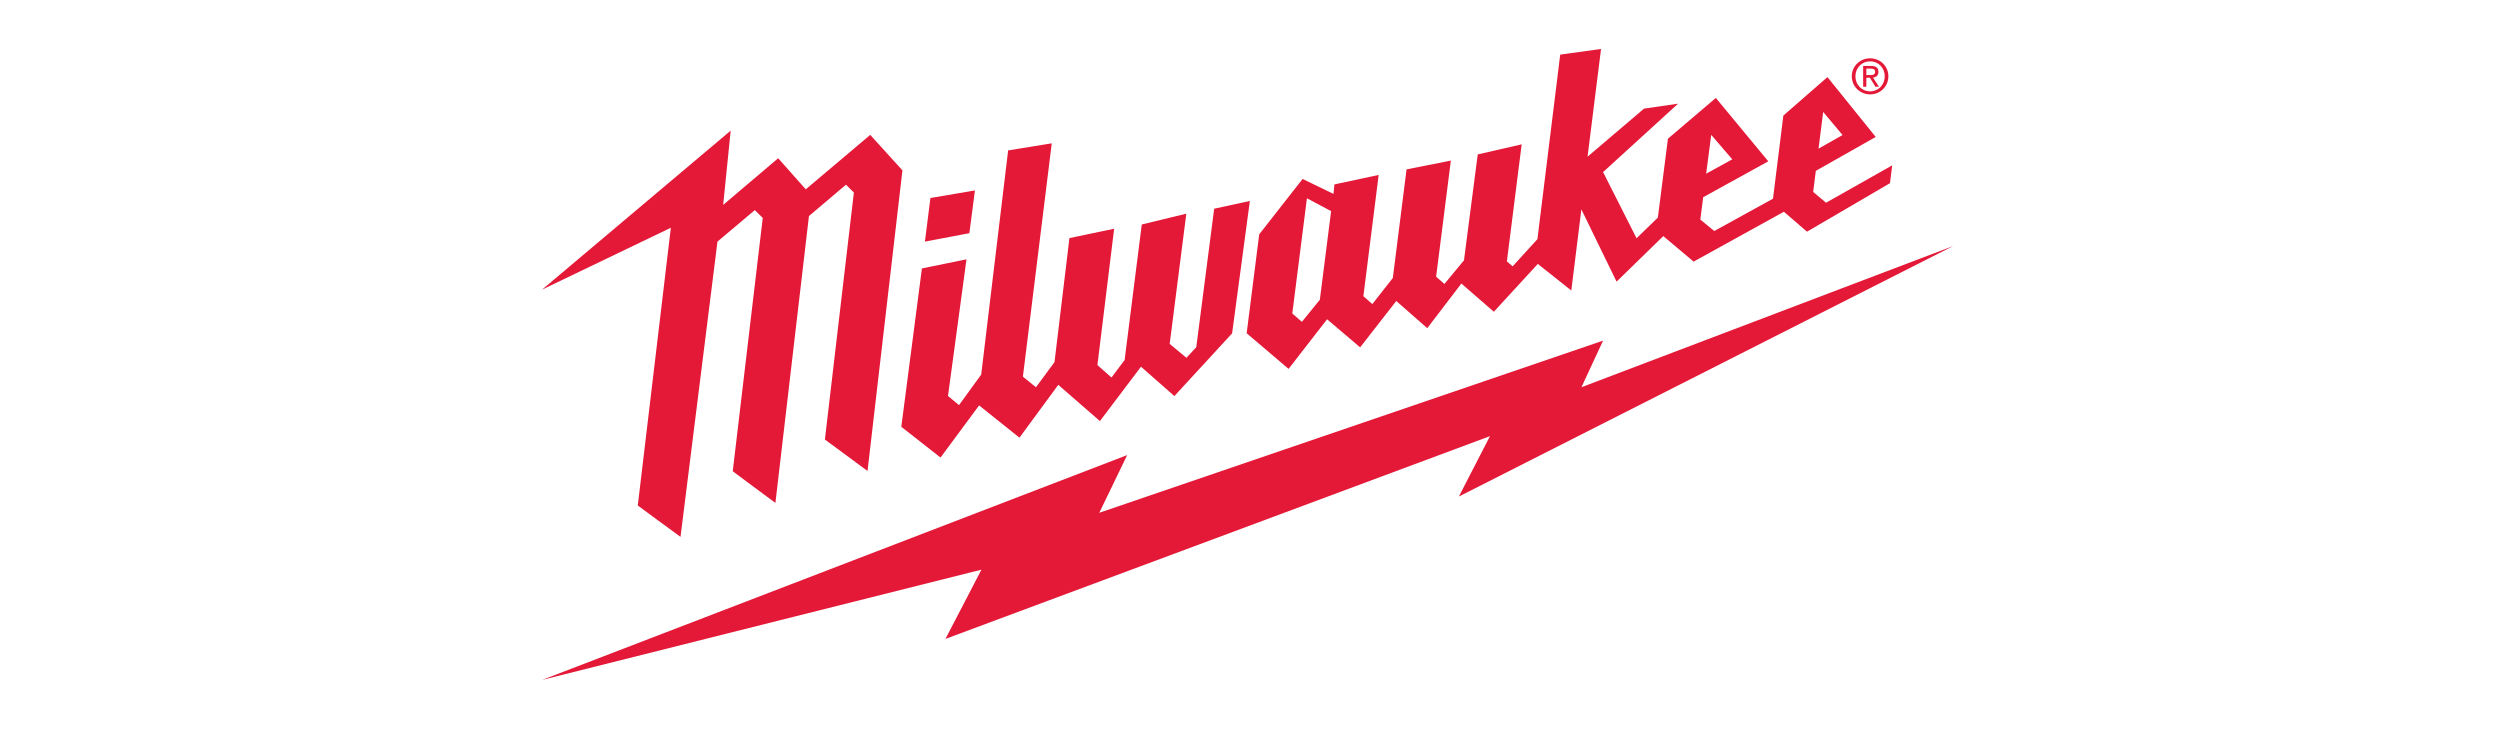
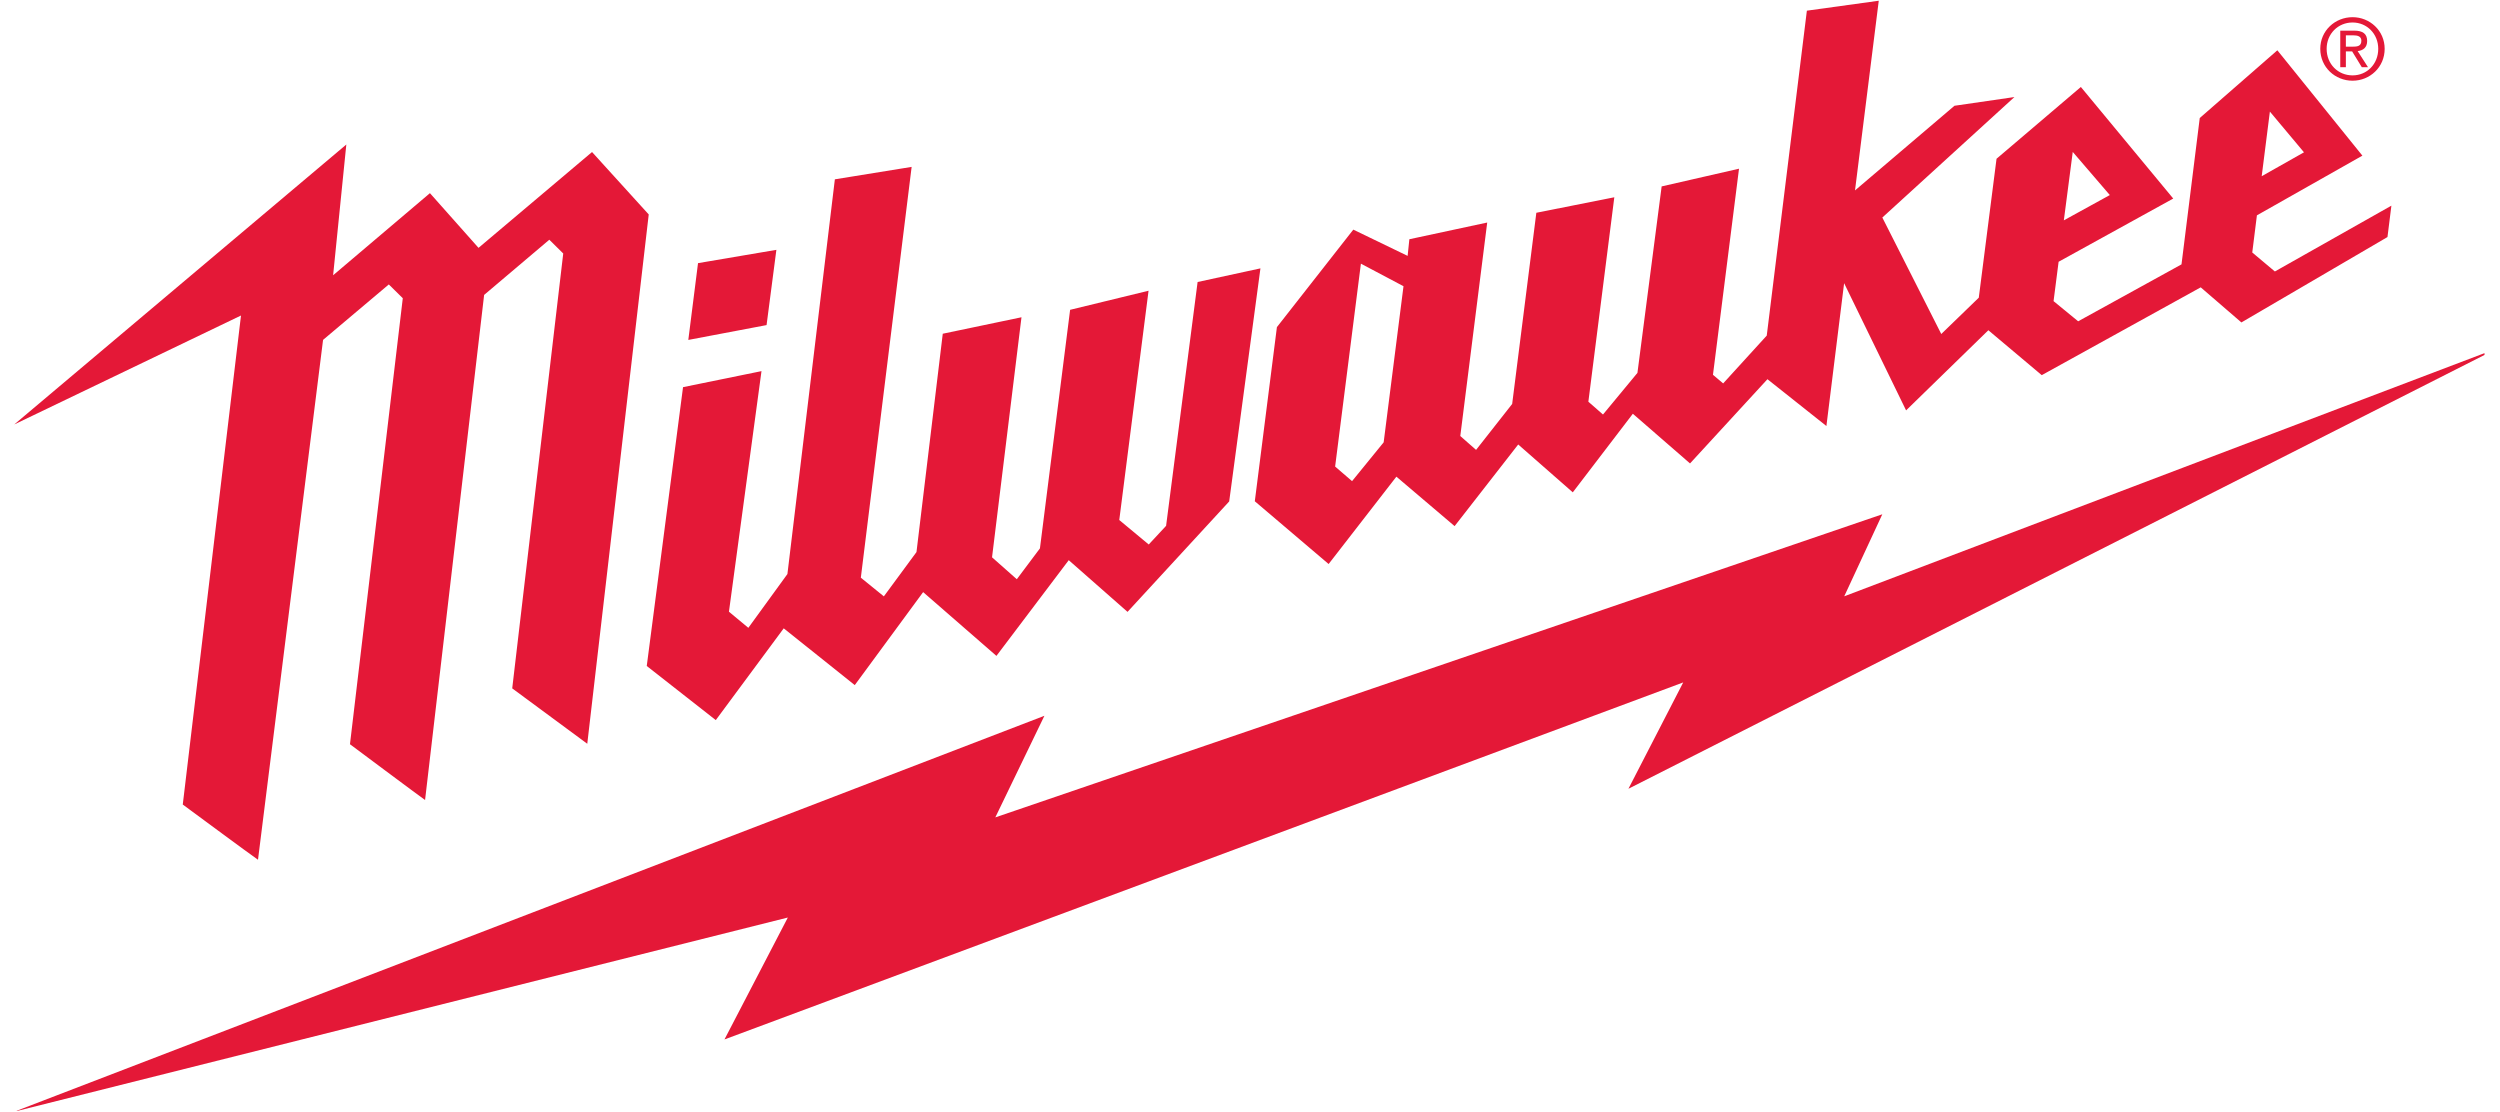
- <svg xmlns="http://www.w3.org/2000/svg" width="100%" height="100%" viewBox="0 0 206 61" version="1.1" xml:space="preserve" style="fill-rule:evenodd;clip-rule:evenodd;stroke-linejoin:round;stroke-miterlimit:2;">
-   <g transform="matrix(1,0,0,1,-765,-0.858405)">
-     <g id="Artboard4" transform="matrix(1,0,0,1,-0.607029,0.858405)">
-       <rect x="765.607" y="0" width="205.607" height="60.058" style="fill:none;" />
-       <g transform="matrix(1.193004,0,0,1.193004,895.9171,44.39064)">
-         <path d="M0,-10.464L1.494,-13.682L-33.302,-1.791L-31.376,-5.777L-71.78,9.751L-41.441,2.137L-43.927,6.92L-6.316,-7.086L-8.466,-2.914L25.675,-20.215L0,-10.464Z" style="fill:rgb(228,24,55);fill-rule:nonzero;" />
-       </g>
-       <g transform="matrix(1.193004,0,0,1.193004,919.7014,6.396905)">
-         <path d="M0,-0.178C0.184,-0.178 0.35,-0.192 0.35,-0.413C0.35,-0.591 0.188,-0.623 0.037,-0.623L-0.258,-0.623L-0.258,-0.178L0,-0.178ZM-0.258,0.628L-0.478,0.628L-0.478,-0.807L0.07,-0.807C0.409,-0.807 0.577,-0.681 0.577,-0.4C0.577,-0.143 0.417,-0.029 0.204,-0.005L0.611,0.628L0.368,0.628L-0.012,0.007L-0.258,0.007L-0.258,0.628ZM0.005,0.948C0.568,0.948 1.012,0.506 1.012,-0.094C1.012,-0.681 0.568,-1.127 0.005,-1.127C-0.566,-1.127 -1.012,-0.681 -1.012,-0.094C-1.012,0.506 -0.566,0.948 0.005,0.948M-1.262,-0.094C-1.262,-0.807 -0.681,-1.335 0.005,-1.335C0.683,-1.335 1.264,-0.807 1.264,-0.094C1.264,0.628 0.683,1.157 0.005,1.157C-0.681,1.157 -1.262,0.628 -1.262,-0.094" style="fill:rgb(228,24,55);fill-rule:nonzero;" />
-       </g>
-       <g transform="matrix(1.193004,0,0,1.193004,837.3143,43.88457)">
-         <path d="M0,-27.468L-4.453,-23.709C-4.453,-23.709 -6.222,-25.701 -6.359,-25.855C-6.514,-25.723 -10.157,-22.634 -10.157,-22.634L-9.639,-27.763L-22.666,-16.781L-13.771,-21.055L-16.055,-1.871C-16.055,-1.871 -13.33,0.143 -13.104,0.295C-12.874,-1.533 -10.675,-19.107 -10.556,-20.062L-10.549,-20.101L-7.972,-22.274L-7.424,-21.733L-9.496,-4.237C-9.496,-4.237 -6.729,-2.17 -6.55,-2.049C-6.531,-2.222 -4.676,-18.079 -4.233,-21.863L-1.676,-24.028L-1.13,-23.488L-3.131,-6.428L-0.187,-4.255L2.224,-25.019L0,-27.468Z" style="fill:rgb(228,24,55);fill-rule:nonzero;" />
-       </g>
-       <g transform="matrix(1.193004,0,0,1.193004,845.9416,26.04294)">
-         <path d="M0,-8.676L-3.074,-8.154L-3.455,-5.142L-0.385,-5.724L0,-8.676ZM16.524,-7.414L15.288,2.151L14.607,2.883L13.451,1.923L14.6,-7.072L11.523,-6.323L10.339,3.035L9.432,4.246L8.46,3.386L9.615,-6.031L6.527,-5.385L5.496,3.18L4.216,4.918L3.313,4.185L5.306,-11.93L2.294,-11.442L0.433,4.042L-1.1,6.152L-1.861,5.52L-0.584,-3.918L-3.662,-3.289L-5.085,7.649L-2.377,9.772L0.288,6.172L3.075,8.399L5.757,4.751L8.632,7.253L11.469,3.498L13.775,5.526L17.763,1.194L18.989,-7.949L16.524,-7.414ZM23.823,-1.125L22.583,0.398L21.919,-0.175L22.93,-8.134L24.601,-7.249L23.823,-1.125ZM50.855,-12.517L52.309,-10.825L50.505,-9.833L50.855,-12.517ZM58.588,-14.099L59.926,-12.502L58.267,-11.564L58.588,-14.099ZM58.784,-7.827L57.897,-8.572L58.079,-10.029L62.217,-12.371L58.881,-16.504L55.837,-13.847L55.121,-8.106L51.067,-5.873L50.102,-6.664L50.3,-8.208L54.797,-10.688L51.173,-15.065L47.865,-12.249L47.169,-6.799L45.697,-5.374L43.385,-9.943L48.567,-14.67L46.215,-14.328L42.313,-11.007L43.245,-18.448L40.425,-18.058L38.851,-5.312L37.141,-3.436L36.741,-3.774L37.763,-11.859L34.728,-11.164L33.778,-3.849L32.427,-2.216L31.853,-2.718L32.871,-10.738L29.812,-10.13L28.864,-2.63L27.448,-0.828L26.829,-1.372L27.885,-9.747L24.831,-9.092L24.763,-8.439L22.632,-9.469L19.635,-5.644L18.768,1.187L21.664,3.649L24.322,0.222L26.606,2.162L29.101,-1.04L31.242,0.837L33.598,-2.246L35.841,-0.297L38.878,-3.601L41.191,-1.765L41.886,-7.368L44.317,-2.378L47.544,-5.522L49.639,-3.76L55.875,-7.205L57.471,-5.828L63.201,-9.178L63.355,-10.409L58.784,-7.827Z" style="fill:rgb(228,24,55);fill-rule:nonzero;" />
+ <svg xmlns="http://www.w3.org/2000/svg" width="100%" height="100%" viewBox="0 0 117 52" version="1.1" xml:space="preserve" style="fill-rule:evenodd;clip-rule:evenodd;stroke-linejoin:round;stroke-miterlimit:2;">
+   <g id="Artboard6" transform="matrix(1,0,0,1,-45.66663,-4.034407)">
+     <rect x="45.667" y="4.034" width="116.274" height="51.989" style="fill:none;" />
+     <clipPath id="_clip1">
+       <rect x="45.667" y="4.034" width="116.274" height="51.989" />
+     </clipPath>
+     <g clip-path="url(#_clip1)">
+       <g transform="matrix(1,0,0,1,0.666657,0.034407)">
+         <g transform="matrix(1.193004,0,0,1.193004,131.31,44.39064)">
+           <path d="M0,-10.464L1.494,-13.682L-33.302,-1.791L-31.376,-5.777L-71.78,9.751L-41.441,2.137L-43.927,6.92L-6.316,-7.086L-8.466,-2.914L25.675,-20.215L0,-10.464Z" style="fill:rgb(228,24,55);fill-rule:nonzero;" />
+         </g>
+         <g transform="matrix(1.193004,0,0,1.193004,155.0943,6.396905)">
+           <path d="M0,-0.178C0.184,-0.178 0.35,-0.192 0.35,-0.413C0.35,-0.591 0.188,-0.623 0.037,-0.623L-0.258,-0.623L-0.258,-0.178L0,-0.178ZM-0.258,0.628L-0.478,0.628L-0.478,-0.807L0.07,-0.807C0.409,-0.807 0.577,-0.681 0.577,-0.4C0.577,-0.143 0.417,-0.029 0.204,-0.005L0.611,0.628L0.368,0.628L-0.012,0.007L-0.258,0.007L-0.258,0.628ZM0.005,0.948C0.568,0.948 1.012,0.506 1.012,-0.094C1.012,-0.681 0.568,-1.127 0.005,-1.127C-0.566,-1.127 -1.012,-0.681 -1.012,-0.094C-1.012,0.506 -0.566,0.948 0.005,0.948M-1.262,-0.094C-1.262,-0.807 -0.681,-1.335 0.005,-1.335C0.683,-1.335 1.264,-0.807 1.264,-0.094C1.264,0.628 0.683,1.157 0.005,1.157C-0.681,1.157 -1.262,0.628 -1.262,-0.094" style="fill:rgb(228,24,55);fill-rule:nonzero;" />
+         </g>
+         <g transform="matrix(1.193004,0,0,1.193004,72.70723,43.88457)">
+           <path d="M0,-27.468L-4.453,-23.709C-4.453,-23.709 -6.222,-25.701 -6.359,-25.855C-6.514,-25.723 -10.157,-22.634 -10.157,-22.634L-9.639,-27.763L-22.666,-16.781L-13.771,-21.055L-16.055,-1.871C-16.055,-1.871 -13.33,0.143 -13.104,0.295C-12.874,-1.533 -10.675,-19.107 -10.556,-20.062L-10.549,-20.101L-7.972,-22.274L-7.424,-21.733L-9.496,-4.237C-9.496,-4.237 -6.729,-2.17 -6.55,-2.049C-6.531,-2.222 -4.676,-18.079 -4.233,-21.863L-1.676,-24.028L-1.13,-23.488L-3.131,-6.428L-0.187,-4.255L2.224,-25.019L0,-27.468Z" style="fill:rgb(228,24,55);fill-rule:nonzero;" />
+         </g>
+         <g transform="matrix(1.193004,0,0,1.193004,81.33456,26.04294)">
+           <path d="M0,-8.676L-3.074,-8.154L-3.455,-5.142L-0.385,-5.724L0,-8.676ZM16.524,-7.414L15.288,2.151L14.607,2.883L13.451,1.923L14.6,-7.072L11.523,-6.323L10.339,3.035L9.432,4.246L8.46,3.386L9.615,-6.031L6.527,-5.385L5.496,3.18L4.216,4.918L3.313,4.185L5.306,-11.93L2.294,-11.442L0.433,4.042L-1.1,6.152L-1.861,5.52L-0.584,-3.918L-3.662,-3.289L-5.085,7.649L-2.377,9.772L0.288,6.172L3.075,8.399L5.757,4.751L8.632,7.253L11.469,3.498L13.775,5.526L17.763,1.194L18.989,-7.949L16.524,-7.414ZM23.823,-1.125L22.583,0.398L21.919,-0.175L22.93,-8.134L24.601,-7.249L23.823,-1.125ZM50.855,-12.517L52.309,-10.825L50.505,-9.833L50.855,-12.517ZM58.588,-14.099L59.926,-12.502L58.267,-11.564L58.588,-14.099ZM58.784,-7.827L57.897,-8.572L58.079,-10.029L62.217,-12.371L58.881,-16.504L55.837,-13.847L55.121,-8.106L51.067,-5.873L50.102,-6.664L50.3,-8.208L54.797,-10.688L51.173,-15.065L47.865,-12.249L47.169,-6.799L45.697,-5.374L43.385,-9.943L48.567,-14.67L46.215,-14.328L42.313,-11.007L43.245,-18.448L40.425,-18.058L38.851,-5.312L37.141,-3.436L36.741,-3.774L37.763,-11.859L34.728,-11.164L33.778,-3.849L32.427,-2.216L31.853,-2.718L32.871,-10.738L29.812,-10.13L28.864,-2.63L27.448,-0.828L26.829,-1.372L27.885,-9.747L24.831,-9.092L24.763,-8.439L22.632,-9.469L19.635,-5.644L18.768,1.187L21.664,3.649L24.322,0.222L26.606,2.162L29.101,-1.04L31.242,0.837L33.598,-2.246L35.841,-0.297L38.878,-3.601L41.191,-1.765L41.886,-7.368L44.317,-2.378L47.544,-5.522L49.639,-3.76L55.875,-7.205L57.471,-5.828L63.201,-9.178L63.355,-10.409L58.784,-7.827Z" style="fill:rgb(228,24,55);fill-rule:nonzero;" />
+         </g>
      </g>
    </g>
  </g>
</svg>
